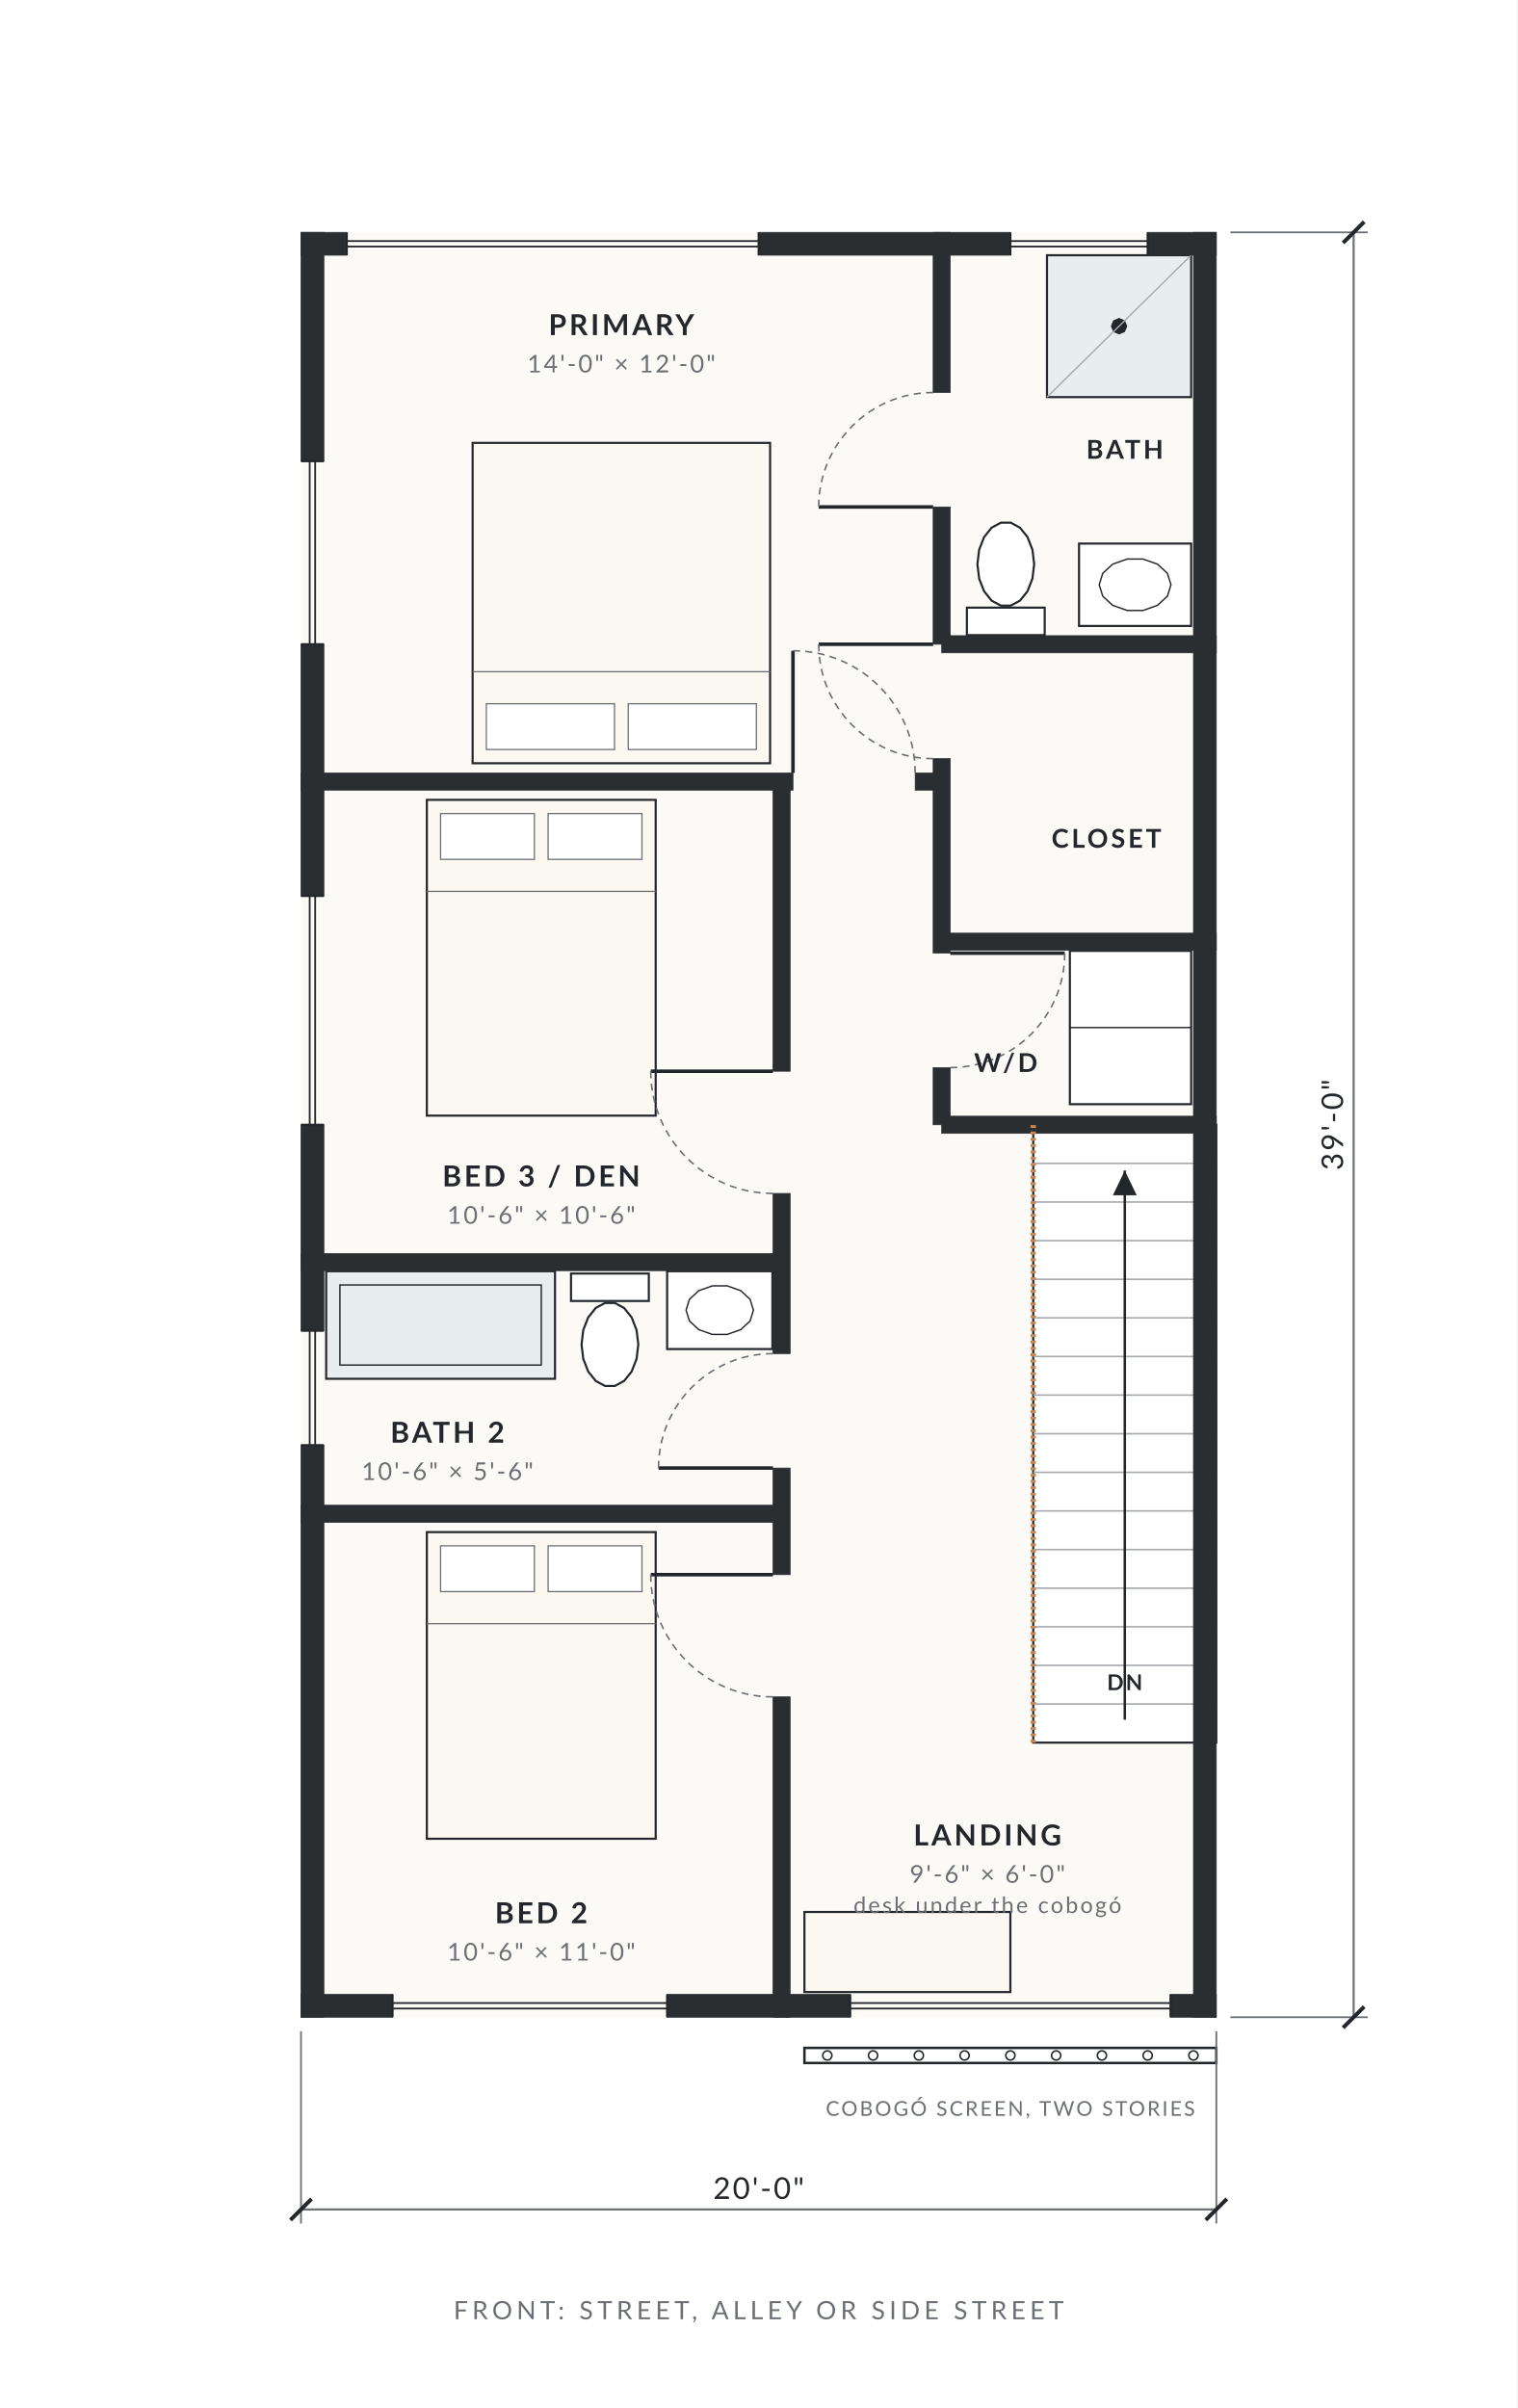
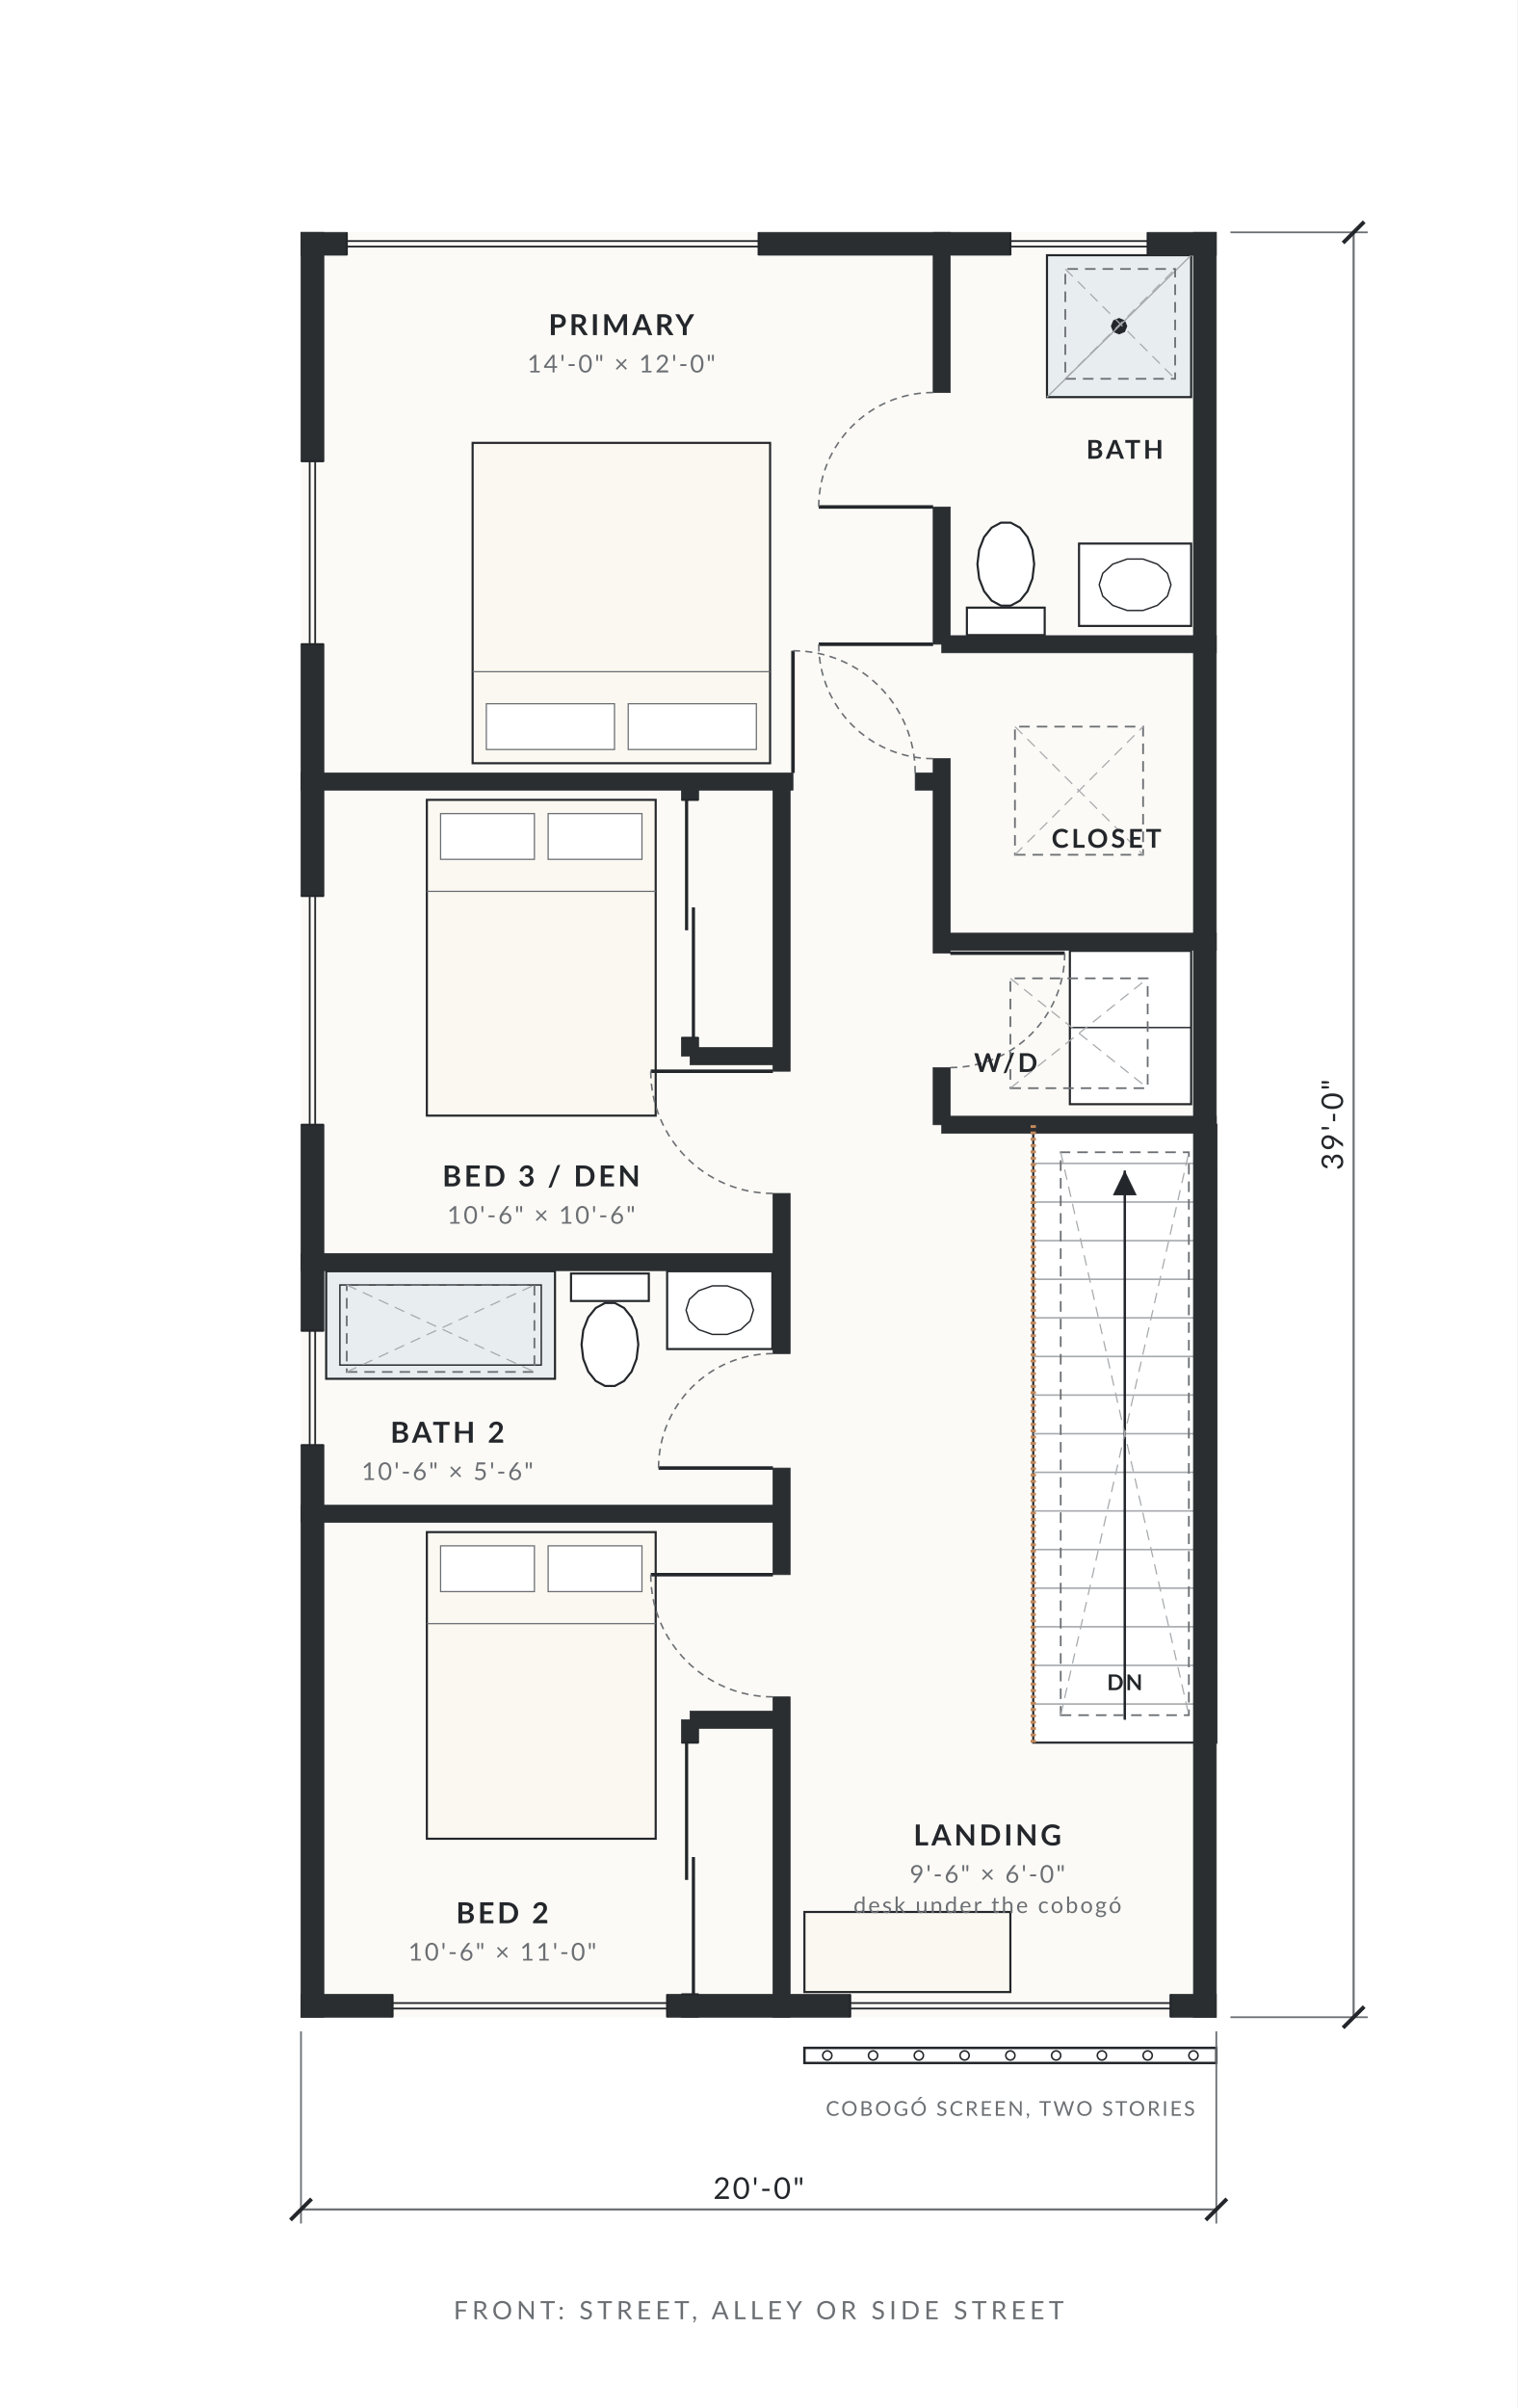
<svg xmlns="http://www.w3.org/2000/svg" viewBox="0 0 431 684" preserveAspectRatio="xMidYMid meet">
  <defs />
  <rect width="100%" height="100%" fill="#ffffff" />
  <polygon points="85.50,573.00 345.50,573.00 345.50,66.00 85.50,66.00" fill="#fbfaf6" stroke="none" stroke-width="1.0" />
  <polygon points="228.50,565.85 287.00,565.85 287.00,543.10 228.50,543.10" fill="#fbf8f1" stroke="#23262a" stroke-width="0.6" />
  <polygon points="121.25,522.30 186.25,522.30 186.25,435.20 121.25,435.20" fill="#fbf8f1" stroke="#23262a" stroke-width="0.6" />
  <polygon points="125.15,452.10 151.80,452.10 151.80,439.10 125.15,439.10" fill="#fff" stroke="#6b6f73" stroke-width="0.35" />
  <polygon points="155.70,452.10 182.35,452.10 182.35,439.10 155.70,439.10" fill="#fff" stroke="#6b6f73" stroke-width="0.35" />
  <line x1="121.25" y1="461.20" x2="186.25" y2="461.20" stroke="#6b6f73" stroke-width="0.35" />
  <polygon points="92.65,391.65 157.65,391.65 157.65,361.10 92.65,361.10" fill="#e8eef0" stroke="#23262a" stroke-width="0.6" />
  <polygon points="96.55,387.75 153.75,387.75 153.75,365.00 96.55,365.00" fill="none" stroke="#23262a" stroke-width="0.4" />
  <polygon points="162.20,369.55 184.30,369.55 184.30,361.75 162.20,361.75" fill="#fff" stroke="#23262a" stroke-width="0.6" />
  <polygon points="181.31,381.90 180.82,377.81 179.42,374.21 177.28,371.54 174.65,370.12 171.85,370.12 169.22,371.54 167.08,374.21 165.68,377.81 165.19,381.90 165.68,385.99 167.08,389.59 169.22,392.26 171.85,393.68 174.65,393.68 177.28,392.26 179.42,389.59 180.82,385.99" fill="#fff" stroke="#23262a" stroke-width="0.6" />
  <polygon points="189.50,383.20 219.40,383.20 219.40,361.10 189.50,361.10" fill="#fff" stroke="#23262a" stroke-width="0.6" />
  <polygon points="214.02,372.15 213.07,369.08 210.42,366.62 206.58,365.26 202.32,365.26 198.48,366.62 195.83,369.08 194.88,372.15 195.83,375.22 198.48,377.68 202.32,379.04 206.58,379.04 210.42,377.68 213.07,375.22" fill="none" stroke="#23262a" stroke-width="0.4" />
  <polygon points="121.25,316.90 186.25,316.90 186.25,227.20 121.25,227.20" fill="#fbf8f1" stroke="#23262a" stroke-width="0.6" />
  <polygon points="125.15,244.10 151.80,244.10 151.80,231.10 125.15,231.10" fill="#fff" stroke="#6b6f73" stroke-width="0.35" />
  <polygon points="155.70,244.10 182.35,244.10 182.35,231.10 155.70,231.10" fill="#fff" stroke="#6b6f73" stroke-width="0.35" />
  <line x1="121.25" y1="253.20" x2="186.25" y2="253.20" stroke="#6b6f73" stroke-width="0.35" />
  <polygon points="303.90,313.65 338.35,313.65 338.35,270.10 303.90,270.10" fill="#fff" stroke="#23262a" stroke-width="0.6" />
  <line x1="303.90" y1="291.88" x2="338.35" y2="291.88" stroke="#23262a" stroke-width="0.4" />
  <polygon points="134.25,216.80 218.75,216.80 218.75,125.80 134.25,125.80" fill="#fbf8f1" stroke="#23262a" stroke-width="0.6" />
  <polygon points="138.15,212.90 174.55,212.90 174.55,199.90 138.15,199.90" fill="#fff" stroke="#6b6f73" stroke-width="0.35" />
  <polygon points="178.45,212.90 214.85,212.90 214.85,199.90 178.45,199.90" fill="#fff" stroke="#6b6f73" stroke-width="0.35" />
  <line x1="134.25" y1="190.80" x2="218.75" y2="190.80" stroke="#6b6f73" stroke-width="0.35" />
  <polygon points="274.65,180.40 296.75,180.40 296.75,172.60 274.65,172.60" fill="#fff" stroke="#23262a" stroke-width="0.6" />
  <polygon points="293.76,160.25 293.27,156.16 291.87,152.56 289.73,149.89 287.10,148.47 284.30,148.47 281.67,149.89 279.53,152.56 278.13,156.16 277.64,160.25 278.13,164.34 279.53,167.94 281.67,170.61 284.30,172.03 287.10,172.03 289.73,170.61 291.87,167.94 293.27,164.34" fill="#fff" stroke="#23262a" stroke-width="0.6" />
  <polygon points="306.50,177.80 338.35,177.80 338.35,154.40 306.50,154.40" fill="#fff" stroke="#23262a" stroke-width="0.6" />
  <polygon points="332.62,166.10 331.61,162.85 328.78,160.25 324.69,158.80 320.16,158.80 316.07,160.25 313.24,162.85 312.23,166.10 313.24,169.35 316.07,171.95 320.16,173.40 324.69,173.40 328.78,171.95 331.61,169.35" fill="none" stroke="#23262a" stroke-width="0.4" />
  <polygon points="297.40,112.80 338.35,112.80 338.35,72.50 297.40,72.50" fill="#e8eef0" stroke="#23262a" stroke-width="0.6" />
  <polygon points="320.21,92.65 319.53,91.00 317.88,90.31 316.22,91.00 315.54,92.65 316.22,94.30 317.88,94.99 319.53,94.30" fill="#23262a" stroke="none" stroke-width="1.0" />
  <line x1="297.40" y1="112.80" x2="338.35" y2="72.50" stroke="#a7aaad" stroke-width="0.4" />
  <polygon points="293.50,495.00 345.50,495.00 345.50,319.50 293.50,319.50" fill="#ffffff" stroke="#23262a" stroke-width="0.6" />
  <line x1="293.50" y1="330.47" x2="345.50" y2="330.47" stroke="#a7aaad" stroke-width="0.45" />
  <line x1="293.50" y1="341.44" x2="345.50" y2="341.44" stroke="#a7aaad" stroke-width="0.45" />
  <line x1="293.50" y1="352.41" x2="345.50" y2="352.41" stroke="#a7aaad" stroke-width="0.45" />
  <line x1="293.50" y1="363.38" x2="345.50" y2="363.38" stroke="#a7aaad" stroke-width="0.45" />
  <line x1="293.50" y1="374.34" x2="345.50" y2="374.34" stroke="#a7aaad" stroke-width="0.45" />
  <line x1="293.50" y1="385.31" x2="345.50" y2="385.31" stroke="#a7aaad" stroke-width="0.45" />
  <line x1="293.50" y1="396.28" x2="345.50" y2="396.28" stroke="#a7aaad" stroke-width="0.45" />
  <line x1="293.50" y1="407.25" x2="345.50" y2="407.25" stroke="#a7aaad" stroke-width="0.45" />
  <line x1="293.50" y1="418.22" x2="345.50" y2="418.22" stroke="#a7aaad" stroke-width="0.45" />
  <line x1="293.50" y1="429.19" x2="345.50" y2="429.19" stroke="#a7aaad" stroke-width="0.45" />
  <line x1="293.50" y1="440.16" x2="345.50" y2="440.16" stroke="#a7aaad" stroke-width="0.45" />
  <line x1="293.50" y1="451.12" x2="345.50" y2="451.12" stroke="#a7aaad" stroke-width="0.45" />
  <line x1="293.50" y1="462.09" x2="345.50" y2="462.09" stroke="#a7aaad" stroke-width="0.45" />
  <line x1="293.50" y1="473.06" x2="345.50" y2="473.06" stroke="#a7aaad" stroke-width="0.45" />
  <line x1="293.50" y1="484.03" x2="345.50" y2="484.03" stroke="#a7aaad" stroke-width="0.45" />
  <line x1="319.50" y1="488.50" x2="319.50" y2="332.50" stroke="#23262a" stroke-width="0.7" />
  <polygon points="319.50,332.50 316.11,339.52 322.89,339.52" fill="#23262a" stroke="none" stroke-width="1.0" />
  <text x="319.50" y="478.10" font-family="Lato, 'Helvetica Neue', Arial, sans-serif" font-size="6.2" text-anchor="middle" fill="#23262a" font-weight="700" letter-spacing="0.6" dy="2">DN</text>
  <polygon points="85.50,573.00 111.50,573.00 111.50,566.50 85.50,566.50" fill="#2b2e31" stroke="#2b2e31" stroke-width="0.2" />
  <polygon points="189.50,573.00 241.50,573.00 241.50,566.50 189.50,566.50" fill="#2b2e31" stroke="#2b2e31" stroke-width="0.2" />
  <polygon points="332.50,573.00 345.50,573.00 345.50,566.50 332.50,566.50" fill="#2b2e31" stroke="#2b2e31" stroke-width="0.2" />
  <line x1="111.50" y1="573.00" x2="111.50" y2="566.50" stroke="#23262a" stroke-width="0.6" />
  <line x1="189.50" y1="573.00" x2="189.50" y2="566.50" stroke="#23262a" stroke-width="0.6" />
  <line x1="111.50" y1="570.53" x2="189.50" y2="570.53" stroke="#23262a" stroke-width="0.5" />
  <line x1="111.50" y1="568.97" x2="189.50" y2="568.97" stroke="#23262a" stroke-width="0.5" />
  <line x1="241.50" y1="573.00" x2="241.50" y2="566.50" stroke="#23262a" stroke-width="0.6" />
  <line x1="332.50" y1="573.00" x2="332.50" y2="566.50" stroke="#23262a" stroke-width="0.6" />
  <line x1="241.50" y1="570.53" x2="332.50" y2="570.53" stroke="#23262a" stroke-width="0.5" />
  <line x1="241.50" y1="568.97" x2="332.50" y2="568.97" stroke="#23262a" stroke-width="0.5" />
  <polygon points="345.50,573.00 345.50,66.00 339.00,66.00 339.00,573.00" fill="#2b2e31" stroke="#2b2e31" stroke-width="0.2" />
  <polygon points="345.50,66.00 326.00,66.00 326.00,72.50 345.50,72.50" fill="#2b2e31" stroke="#2b2e31" stroke-width="0.2" />
  <polygon points="287.00,66.00 215.50,66.00 215.50,72.50 287.00,72.50" fill="#2b2e31" stroke="#2b2e31" stroke-width="0.2" />
  <polygon points="98.50,66.00 85.50,66.00 85.50,72.50 98.50,72.50" fill="#2b2e31" stroke="#2b2e31" stroke-width="0.2" />
  <line x1="326.00" y1="66.00" x2="326.00" y2="72.50" stroke="#23262a" stroke-width="0.6" />
  <line x1="287.00" y1="66.00" x2="287.00" y2="72.50" stroke="#23262a" stroke-width="0.6" />
  <line x1="326.00" y1="68.47" x2="287.00" y2="68.47" stroke="#23262a" stroke-width="0.5" />
  <line x1="326.00" y1="70.03" x2="287.00" y2="70.03" stroke="#23262a" stroke-width="0.5" />
  <line x1="215.50" y1="66.00" x2="215.50" y2="72.50" stroke="#23262a" stroke-width="0.6" />
  <line x1="98.50" y1="66.00" x2="98.50" y2="72.50" stroke="#23262a" stroke-width="0.6" />
  <line x1="215.50" y1="68.47" x2="98.50" y2="68.47" stroke="#23262a" stroke-width="0.5" />
  <line x1="215.50" y1="70.03" x2="98.50" y2="70.03" stroke="#23262a" stroke-width="0.5" />
  <polygon points="85.50,66.00 85.50,131.00 92.00,131.00 92.00,66.00" fill="#2b2e31" stroke="#2b2e31" stroke-width="0.2" />
  <polygon points="85.50,183.00 85.50,254.50 92.00,254.50 92.00,183.00" fill="#2b2e31" stroke="#2b2e31" stroke-width="0.2" />
  <polygon points="85.50,319.50 85.50,378.00 92.00,378.00 92.00,319.50" fill="#2b2e31" stroke="#2b2e31" stroke-width="0.2" />
  <polygon points="85.50,410.50 85.50,573.00 92.00,573.00 92.00,410.50" fill="#2b2e31" stroke="#2b2e31" stroke-width="0.2" />
  <line x1="85.50" y1="131.00" x2="92.00" y2="131.00" stroke="#23262a" stroke-width="0.6" />
  <line x1="85.50" y1="183.00" x2="92.00" y2="183.00" stroke="#23262a" stroke-width="0.6" />
  <line x1="87.97" y1="131.00" x2="87.97" y2="183.00" stroke="#23262a" stroke-width="0.5" />
  <line x1="89.53" y1="131.00" x2="89.53" y2="183.00" stroke="#23262a" stroke-width="0.5" />
  <line x1="85.50" y1="254.50" x2="92.00" y2="254.50" stroke="#23262a" stroke-width="0.6" />
  <line x1="85.50" y1="319.50" x2="92.00" y2="319.50" stroke="#23262a" stroke-width="0.6" />
  <line x1="87.97" y1="254.50" x2="87.97" y2="319.50" stroke="#23262a" stroke-width="0.5" />
  <line x1="89.53" y1="254.50" x2="89.53" y2="319.50" stroke="#23262a" stroke-width="0.5" />
  <line x1="85.50" y1="378.00" x2="92.00" y2="378.00" stroke="#23262a" stroke-width="0.6" />
  <line x1="85.50" y1="410.50" x2="92.00" y2="410.50" stroke="#23262a" stroke-width="0.6" />
  <line x1="87.97" y1="378.00" x2="87.97" y2="410.50" stroke="#23262a" stroke-width="0.5" />
  <line x1="89.53" y1="378.00" x2="89.53" y2="410.50" stroke="#23262a" stroke-width="0.5" />
  <polygon points="224.44,573.00 224.44,482.00 219.56,482.00 219.56,573.00" fill="#2b2e31" stroke="#2b2e31" stroke-width="0.2" />
  <polygon points="224.44,447.29 224.44,417.00 219.56,417.00 219.56,447.29" fill="#2b2e31" stroke="#2b2e31" stroke-width="0.2" />
  <polygon points="224.44,384.50 224.44,339.00 219.56,339.00 219.56,384.50" fill="#2b2e31" stroke="#2b2e31" stroke-width="0.2" />
  <polygon points="224.44,304.29 224.44,222.00 219.56,222.00 219.56,304.29" fill="#2b2e31" stroke="#2b2e31" stroke-width="0.2" />
  <line x1="219.56" y1="447.29" x2="184.85" y2="447.29" stroke="#23262a" stroke-width="1.0" />
  <path d="M 219.56,482.00 A 34.71 34.71 0 0 1 184.85,447.29" fill="none" stroke="#6b6f73" stroke-width="0.45" stroke-dasharray="2 1.5" />
  <line x1="219.56" y1="417.00" x2="187.06" y2="417.00" stroke="#23262a" stroke-width="1.0" />
  <path d="M 219.56,384.50 A 32.50 32.50 0 0 0 187.06,417.00" fill="none" stroke="#6b6f73" stroke-width="0.45" stroke-dasharray="2 1.5" />
  <line x1="219.56" y1="304.29" x2="184.85" y2="304.29" stroke="#23262a" stroke-width="1.0" />
  <path d="M 219.56,339.00 A 34.71 34.71 0 0 1 184.85,304.29" fill="none" stroke="#6b6f73" stroke-width="0.45" stroke-dasharray="2 1.5" />
  <polygon points="85.50,432.44 222.00,432.44 222.00,427.56 85.50,427.56" fill="#2b2e31" stroke="#2b2e31" stroke-width="0.2" />
  <polygon points="85.50,360.94 222.00,360.94 222.00,356.06 85.50,356.06" fill="#2b2e31" stroke="#2b2e31" stroke-width="0.2" />
  <polygon points="85.50,224.44 225.25,224.44 225.25,219.56 85.50,219.56" fill="#2b2e31" stroke="#2b2e31" stroke-width="0.2" />
  <polygon points="259.96,224.44 267.50,224.44 267.50,219.56 259.96,219.56" fill="#2b2e31" stroke="#2b2e31" stroke-width="0.2" />
  <line x1="225.25" y1="219.56" x2="225.25" y2="184.85" stroke="#23262a" stroke-width="1.0" />
  <path d="M 259.96,219.56 A 34.71 34.71 0 0 0 225.25,184.85" fill="none" stroke="#6b6f73" stroke-width="0.45" stroke-dasharray="2 1.5" />
  <polygon points="267.50,321.94 345.50,321.94 345.50,317.06 267.50,317.06" fill="#2b2e31" stroke="#2b2e31" stroke-width="0.2" />
  <polygon points="269.94,319.50 269.94,303.25 265.06,303.25 265.06,319.50" fill="#2b2e31" stroke="#2b2e31" stroke-width="0.2" />
  <polygon points="269.94,270.75 269.94,215.50 265.06,215.50 265.06,270.75" fill="#2b2e31" stroke="#2b2e31" stroke-width="0.2" />
  <polygon points="269.94,183.00 269.94,144.00 265.06,144.00 265.06,183.00" fill="#2b2e31" stroke="#2b2e31" stroke-width="0.2" />
  <polygon points="269.94,111.50 269.94,66.00 265.06,66.00 265.06,111.50" fill="#2b2e31" stroke="#2b2e31" stroke-width="0.2" />
  <line x1="269.94" y1="270.75" x2="302.44" y2="270.75" stroke="#23262a" stroke-width="1.0" />
  <path d="M 269.94,303.25 A 32.50 32.50 0 0 0 302.44,270.75" fill="none" stroke="#6b6f73" stroke-width="0.45" stroke-dasharray="2 1.5" />
  <line x1="265.06" y1="183.00" x2="232.56" y2="183.00" stroke="#23262a" stroke-width="1.0" />
  <path d="M 265.06,215.50 A 32.50 32.50 0 0 1 232.56,183.00" fill="none" stroke="#6b6f73" stroke-width="0.45" stroke-dasharray="2 1.5" />
  <line x1="265.06" y1="144.00" x2="232.56" y2="144.00" stroke="#23262a" stroke-width="1.0" />
  <path d="M 265.06,111.50 A 32.50 32.50 0 0 0 232.56,144.00" fill="none" stroke="#6b6f73" stroke-width="0.45" stroke-dasharray="2 1.5" />
  <polygon points="267.50,269.94 345.50,269.94 345.50,265.06 267.50,265.06" fill="#2b2e31" stroke="#2b2e31" stroke-width="0.2" />
  <polygon points="267.50,185.44 345.50,185.44 345.50,180.56 267.50,180.56" fill="#2b2e31" stroke="#2b2e31" stroke-width="0.2" />
+   <polygon points="198.44,573.00 198.44,566.50 193.56,566.50 193.56,573.00" fill="#2b2e31" stroke="#2b2e31" stroke-width="0.2" />
+   <polygon points="198.44,495.00 198.44,488.50 193.56,488.50 193.56,495.00" fill="#2b2e31" stroke="#2b2e31" stroke-width="0.2" />
+   <line x1="198.44" y1="566.50" x2="193.56" y2="566.50" stroke="#23262a" stroke-width="0.6" />
+   <line x1="198.44" y1="495.00" x2="193.56" y2="495.00" stroke="#23262a" stroke-width="0.6" />
+   <line x1="196.97" y1="566.50" x2="196.97" y2="527.50" stroke="#23262a" stroke-width="0.9" />
+   <line x1="195.03" y1="534.00" x2="195.03" y2="495.00" stroke="#23262a" stroke-width="0.9" />
+   <polygon points="196.00,490.94 222.00,490.94 222.00,486.06 196.00,486.06" fill="#2b2e31" stroke="#2b2e31" stroke-width="0.2" />
+   <polygon points="198.44,300.00 198.44,294.80 193.56,294.80 193.56,300.00" fill="#2b2e31" stroke="#2b2e31" stroke-width="0.2" />
+   <polygon points="198.44,227.20 198.44,222.00 193.56,222.00 193.56,227.20" fill="#2b2e31" stroke="#2b2e31" stroke-width="0.2" />
+   <line x1="198.44" y1="294.80" x2="193.56" y2="294.80" stroke="#23262a" stroke-width="0.6" />
+   <line x1="198.44" y1="227.20" x2="193.56" y2="227.20" stroke="#23262a" stroke-width="0.6" />
+   <line x1="196.97" y1="294.80" x2="196.97" y2="257.75" stroke="#23262a" stroke-width="0.9" />
+   <line x1="195.03" y1="264.25" x2="195.03" y2="227.20" stroke="#23262a" stroke-width="0.9" />
+   <polygon points="196.00,302.44 222.00,302.44 222.00,297.56 196.00,297.56" fill="#2b2e31" stroke="#2b2e31" stroke-width="0.2" />
  <line x1="293.50" y1="495.00" x2="293.50" y2="319.50" stroke="#c4885a" stroke-width="1.5" stroke-dasharray="0.8 1" />
  <polygon points="228.50,586.00 345.50,586.00 345.50,581.71 228.50,581.71" fill="#ffffff" stroke="#23262a" stroke-width="0.7" />
  <circle cx="235.00" cy="583.86" r="1.30" fill="none" stroke="#23262a" stroke-width="0.45" />
  <circle cx="248.00" cy="583.86" r="1.30" fill="none" stroke="#23262a" stroke-width="0.45" />
  <circle cx="261.00" cy="583.86" r="1.30" fill="none" stroke="#23262a" stroke-width="0.45" />
  <circle cx="274.00" cy="583.86" r="1.30" fill="none" stroke="#23262a" stroke-width="0.45" />
  <circle cx="287.00" cy="583.86" r="1.30" fill="none" stroke="#23262a" stroke-width="0.45" />
  <circle cx="300.00" cy="583.86" r="1.30" fill="none" stroke="#23262a" stroke-width="0.45" />
  <circle cx="313.00" cy="583.86" r="1.30" fill="none" stroke="#23262a" stroke-width="0.45" />
  <circle cx="326.00" cy="583.86" r="1.30" fill="none" stroke="#23262a" stroke-width="0.45" />
  <circle cx="339.00" cy="583.86" r="1.30" fill="none" stroke="#23262a" stroke-width="0.45" />
  <text x="287.00" y="599.00" font-family="Lato, 'Helvetica Neue', Arial, sans-serif" font-size="5.8" text-anchor="middle" fill="#6b6f73" font-weight="400" letter-spacing="0.6" dy="2">COBOGÓ SCREEN, TWO STORIES</text>
-   <text x="153.75" y="548.30" font-family="Lato, 'Helvetica Neue', Arial, sans-serif" font-size="8.2" text-anchor="middle" fill="#23262a" font-weight="700" letter-spacing="0.8" dy="-2">BED 2</text>
-   <text x="153.75" y="548.30" font-family="Lato, 'Helvetica Neue', Arial, sans-serif" font-size="6.97" text-anchor="middle" fill="#6b6f73" font-weight="400" letter-spacing="0.6" dy="8.6">10'-6" × 11'-0"</text>
+   <polygon points="301.30,487.20 337.70,487.20 337.70,327.30 301.30,327.30" fill="none" stroke="#6b6f73" stroke-width="0.5" stroke-dasharray="3 2" />
+   <line x1="301.30" y1="487.20" x2="337.70" y2="327.30" stroke="#a7aaad" stroke-width="0.35" stroke-dasharray="3 2" />
+   <line x1="301.30" y1="327.30" x2="337.70" y2="487.20" stroke="#a7aaad" stroke-width="0.35" stroke-dasharray="3 2" />
+   <polygon points="302.60,107.60 333.80,107.60 333.80,76.40 302.60,76.40" fill="none" stroke="#6b6f73" stroke-width="0.5" stroke-dasharray="3 2" />
+   <line x1="302.60" y1="107.60" x2="333.80" y2="76.40" stroke="#a7aaad" stroke-width="0.35" stroke-dasharray="3 2" />
+   <line x1="302.60" y1="76.40" x2="333.80" y2="107.60" stroke="#a7aaad" stroke-width="0.35" stroke-dasharray="3 2" />
+   <polygon points="98.50,389.70 151.80,389.70 151.80,365.00 98.50,365.00" fill="none" stroke="#6b6f73" stroke-width="0.5" stroke-dasharray="3 2" />
+   <line x1="98.50" y1="389.70" x2="151.80" y2="365.00" stroke="#a7aaad" stroke-width="0.35" stroke-dasharray="3 2" />
+   <line x1="98.50" y1="365.00" x2="151.80" y2="389.70" stroke="#a7aaad" stroke-width="0.35" stroke-dasharray="3 2" />
+   <polygon points="288.30,242.80 324.70,242.80 324.70,206.40 288.30,206.40" fill="none" stroke="#6b6f73" stroke-width="0.5" stroke-dasharray="3 2" />
+   <line x1="288.30" y1="242.80" x2="324.70" y2="206.40" stroke="#a7aaad" stroke-width="0.35" stroke-dasharray="3 2" />
+   <line x1="288.30" y1="206.40" x2="324.70" y2="242.80" stroke="#a7aaad" stroke-width="0.35" stroke-dasharray="3 2" />
+   <polygon points="287.00,309.10 326.00,309.10 326.00,277.90 287.00,277.90" fill="none" stroke="#6b6f73" stroke-width="0.5" stroke-dasharray="3 2" />
+   <line x1="287.00" y1="309.10" x2="326.00" y2="277.90" stroke="#a7aaad" stroke-width="0.35" stroke-dasharray="3 2" />
+   <line x1="287.00" y1="277.90" x2="326.00" y2="309.10" stroke="#a7aaad" stroke-width="0.35" stroke-dasharray="3 2" />
+   <text x="142.70" y="548.30" font-family="Lato, 'Helvetica Neue', Arial, sans-serif" font-size="8.2" text-anchor="middle" fill="#23262a" font-weight="700" letter-spacing="0.8" dy="-2">BED 2</text>
+   <text x="142.70" y="548.30" font-family="Lato, 'Helvetica Neue', Arial, sans-serif" font-size="6.97" text-anchor="middle" fill="#6b6f73" font-weight="400" letter-spacing="0.6" dy="8.6">10'-6" × 11'-0"</text>
  <text x="127.10" y="411.80" font-family="Lato, 'Helvetica Neue', Arial, sans-serif" font-size="8.2" text-anchor="middle" fill="#23262a" font-weight="700" letter-spacing="0.8" dy="-2">BATH 2</text>
  <text x="127.10" y="411.80" font-family="Lato, 'Helvetica Neue', Arial, sans-serif" font-size="6.97" text-anchor="middle" fill="#6b6f73" font-weight="400" letter-spacing="0.6" dy="8.6">10'-6" × 5'-6"</text>
  <text x="153.75" y="339.00" font-family="Lato, 'Helvetica Neue', Arial, sans-serif" font-size="8.2" text-anchor="middle" fill="#23262a" font-weight="700" letter-spacing="0.8" dy="-2">BED 3 / DEN</text>
  <text x="153.75" y="339.00" font-family="Lato, 'Helvetica Neue', Arial, sans-serif" font-size="6.97" text-anchor="middle" fill="#6b6f73" font-weight="400" letter-spacing="0.6" dy="8.6">10'-6" × 10'-6"</text>
  <text x="280.50" y="526.20" font-family="Lato, 'Helvetica Neue', Arial, sans-serif" font-size="8.2" text-anchor="middle" fill="#23262a" font-weight="700" letter-spacing="0.8" dy="-2">LANDING</text>
  <text x="280.50" y="526.20" font-family="Lato, 'Helvetica Neue', Arial, sans-serif" font-size="6.97" text-anchor="middle" fill="#6b6f73" font-weight="400" letter-spacing="0.6" dy="8.6">9'-6" × 6'-0"</text>
  <text x="280.50" y="526.20" font-family="Lato, 'Helvetica Neue', Arial, sans-serif" font-size="6.396" text-anchor="middle" fill="#6b6f73" font-weight="400" letter-spacing="0.6" dy="17.2">desk under the cobogó</text>
  <text x="285.70" y="306.50" font-family="Lato, 'Helvetica Neue', Arial, sans-serif" font-size="7.38" text-anchor="middle" fill="#23262a" font-weight="700" letter-spacing="0.8" dy="-2">W/D</text>
  <text x="314.30" y="242.80" font-family="Lato, 'Helvetica Neue', Arial, sans-serif" font-size="7.38" text-anchor="middle" fill="#23262a" font-weight="700" letter-spacing="0.8" dy="-2">CLOSET</text>
  <text x="176.50" y="97.20" font-family="Lato, 'Helvetica Neue', Arial, sans-serif" font-size="8.2" text-anchor="middle" fill="#23262a" font-weight="700" letter-spacing="0.8" dy="-2">PRIMARY</text>
  <text x="176.50" y="97.20" font-family="Lato, 'Helvetica Neue', Arial, sans-serif" font-size="6.97" text-anchor="middle" fill="#6b6f73" font-weight="400" letter-spacing="0.6" dy="8.6">14'-0" × 12'-0"</text>
  <text x="319.50" y="132.30" font-family="Lato, 'Helvetica Neue', Arial, sans-serif" font-size="7.38" text-anchor="middle" fill="#23262a" font-weight="700" letter-spacing="0.8" dy="-2">BATH</text>
  <line x1="85.50" y1="627.60" x2="345.50" y2="627.60" stroke="#6b6f73" stroke-width="0.6" />
  <line x1="85.50" y1="577.00" x2="85.50" y2="631.60" stroke="#6b6f73" stroke-width="0.5" />
  <line x1="82.50" y1="630.60" x2="88.50" y2="624.60" stroke="#23262a" stroke-width="1.1" />
  <line x1="345.50" y1="577.00" x2="345.50" y2="631.60" stroke="#6b6f73" stroke-width="0.5" />
  <line x1="342.50" y1="630.60" x2="348.50" y2="624.60" stroke="#23262a" stroke-width="1.1" />
  <text x="215.50" y="627.60" font-family="Lato, 'Helvetica Neue', Arial, sans-serif" font-size="8.5" text-anchor="middle" fill="#23262a" font-weight="400" letter-spacing="0.6" dy="-3">20'-0"</text>
  <line x1="384.50" y1="573.00" x2="384.50" y2="66.00" stroke="#6b6f73" stroke-width="0.6" />
  <line x1="349.50" y1="573.00" x2="388.50" y2="573.00" stroke="#6b6f73" stroke-width="0.5" />
  <line x1="381.50" y1="576.00" x2="387.50" y2="570.00" stroke="#23262a" stroke-width="1.1" />
  <line x1="349.50" y1="66.00" x2="388.50" y2="66.00" stroke="#6b6f73" stroke-width="0.5" />
  <line x1="381.50" y1="69.00" x2="387.50" y2="63.00" stroke="#23262a" stroke-width="1.1" />
  <text x="384.50" y="319.50" font-family="Lato, 'Helvetica Neue', Arial, sans-serif" font-size="8.5" text-anchor="middle" fill="#23262a" letter-spacing="0.6" transform="rotate(-90 384.50 319.50)" dy="-3">39'-0"</text>
  <text x="215.50" y="658.80" font-family="Lato, 'Helvetica Neue', Arial, sans-serif" font-size="7.2" text-anchor="middle" fill="#6b6f73" font-weight="400" letter-spacing="1.2">FRONT: STREET, ALLEY OR SIDE STREET</text>
</svg>
